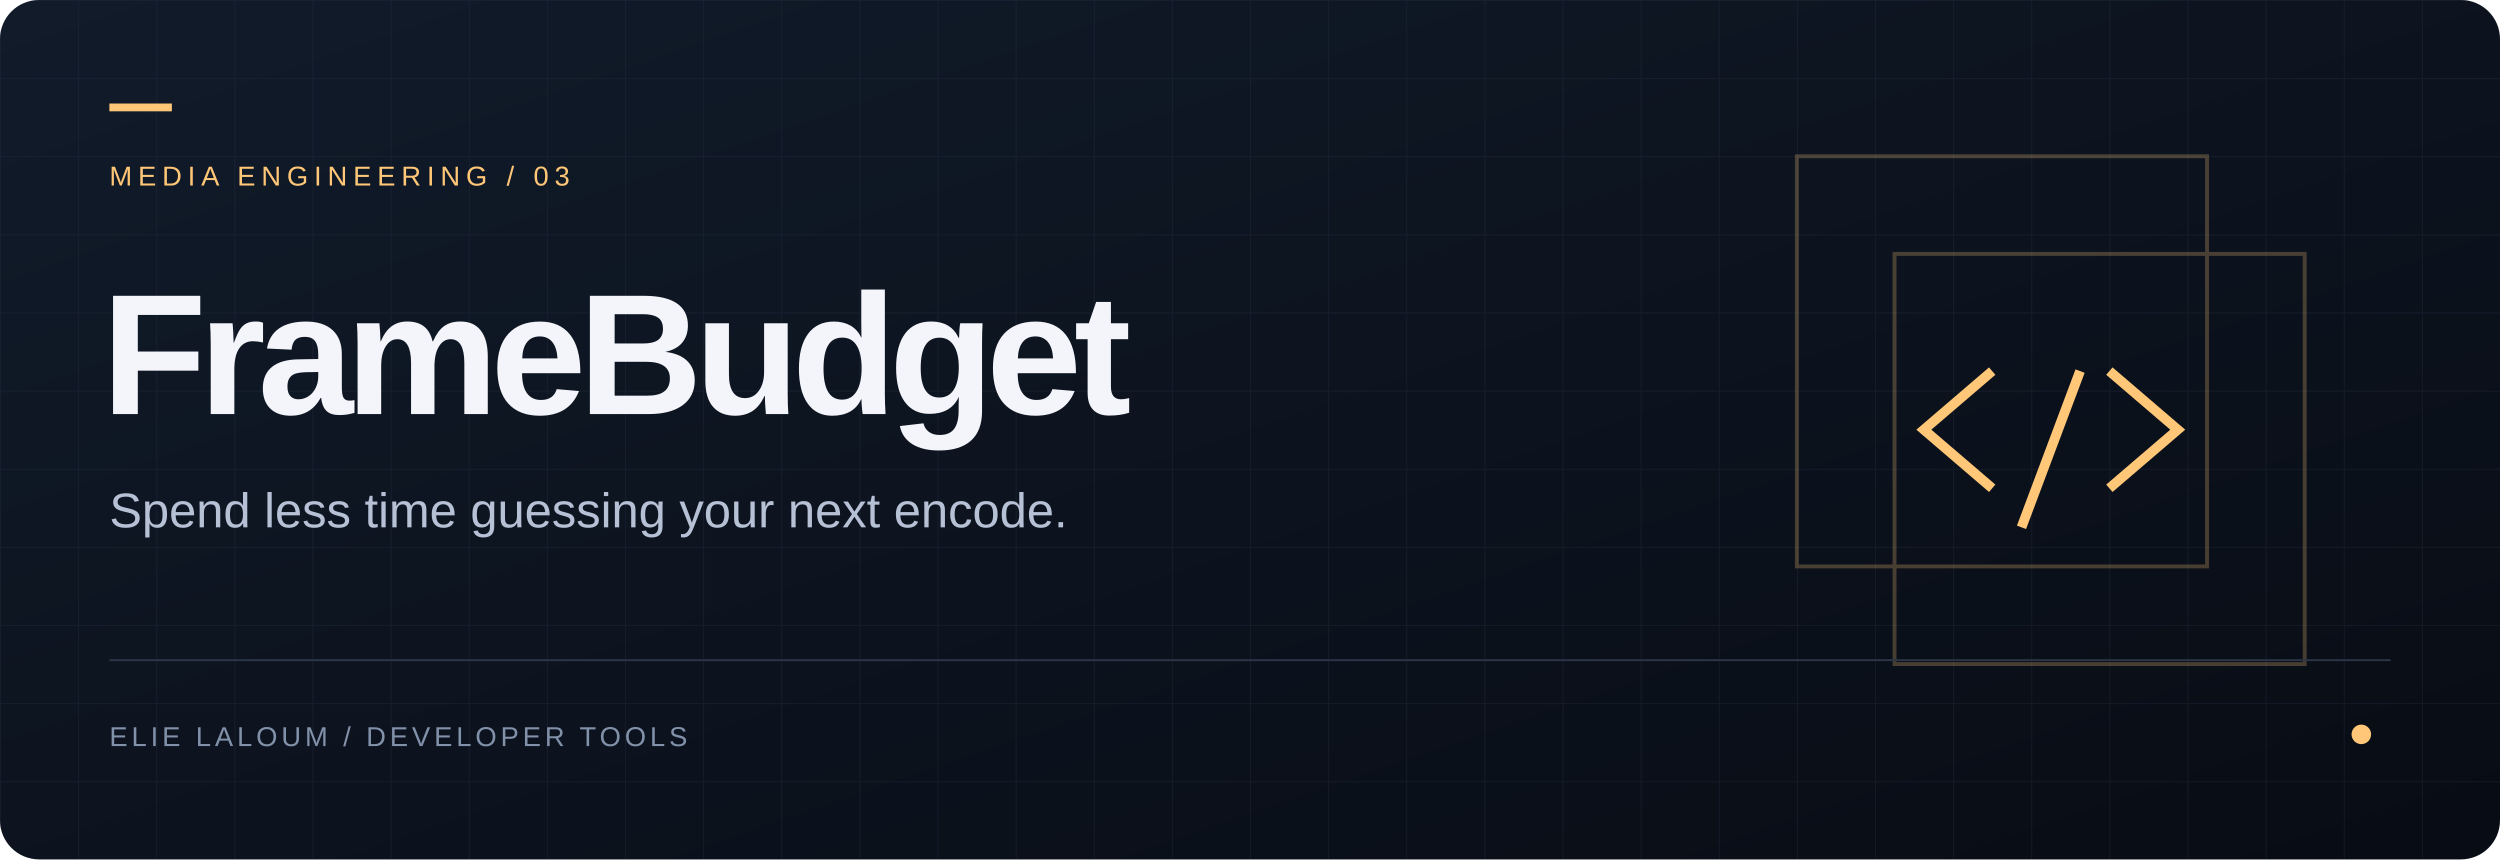
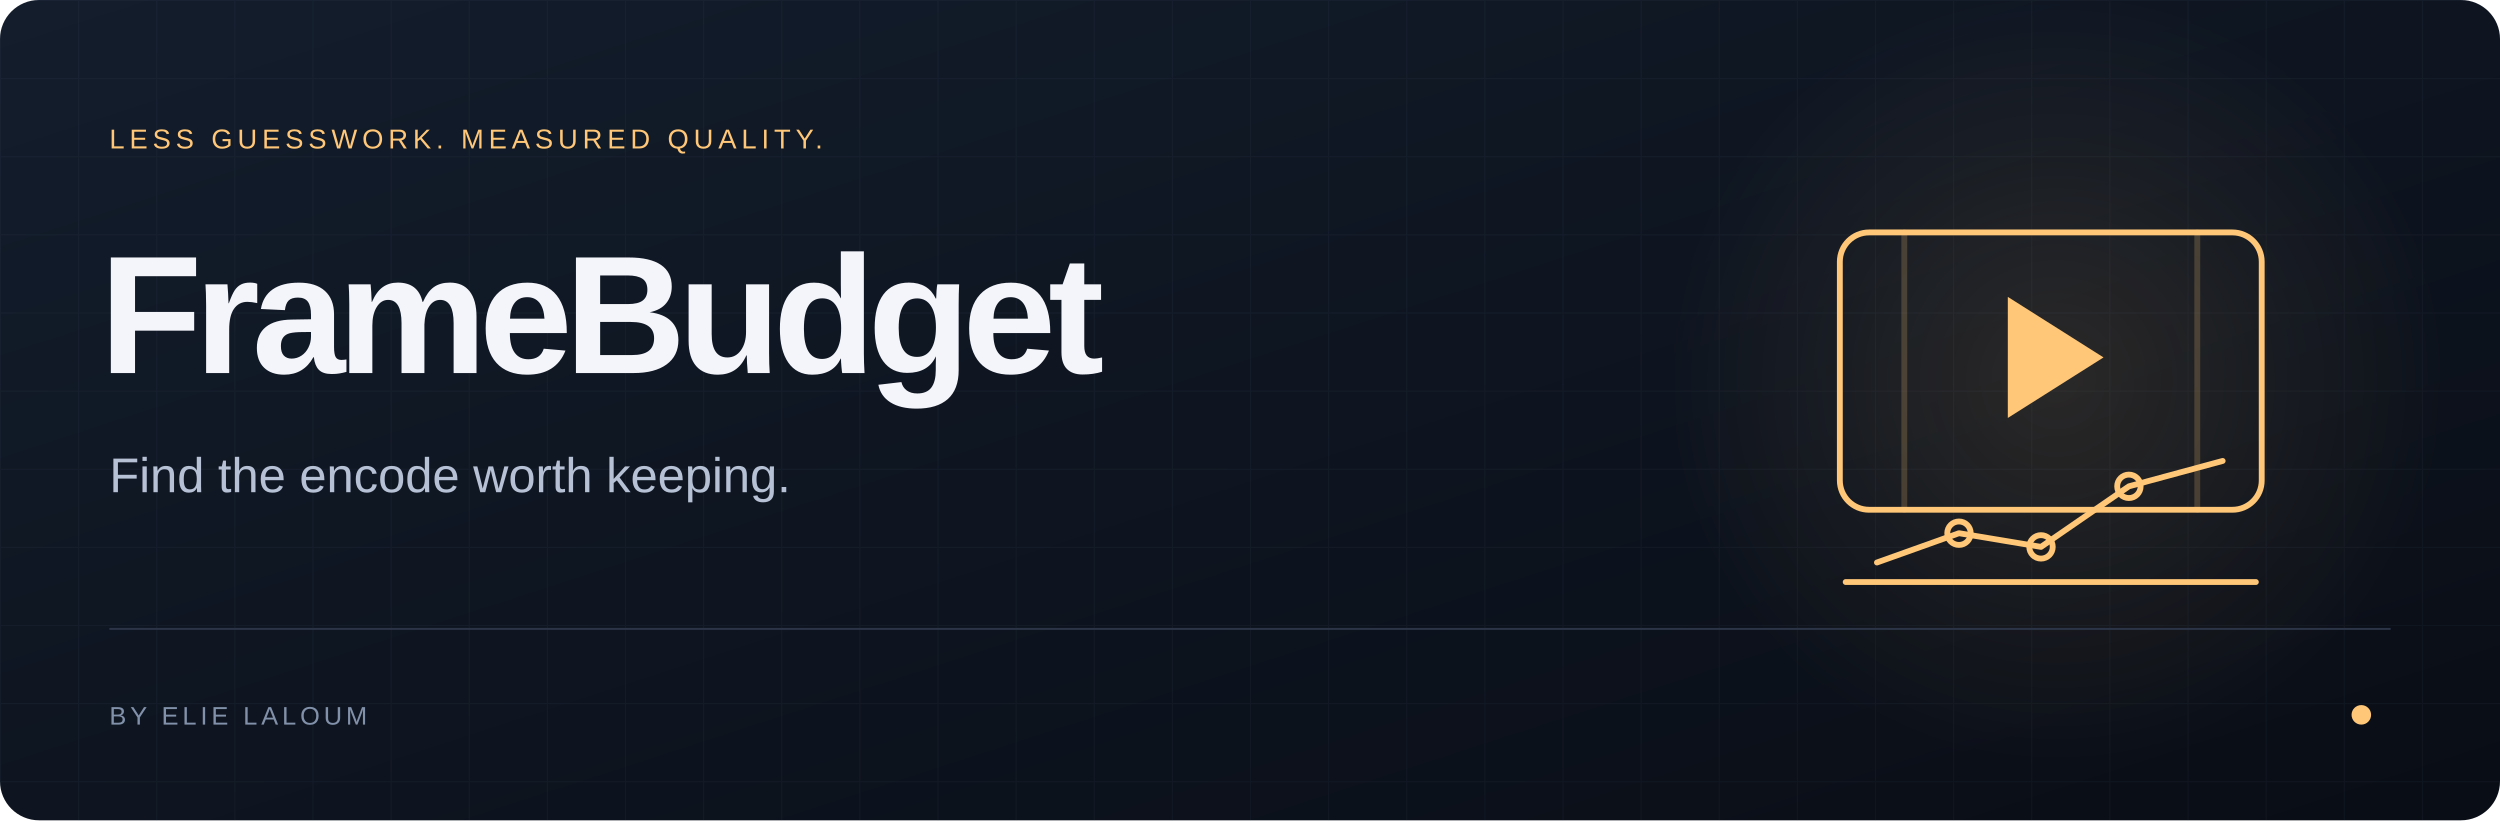
- <svg xmlns="http://www.w3.org/2000/svg" width="1280" height="440" viewBox="0 0 1280 440">
+ <svg xmlns="http://www.w3.org/2000/svg" width="1280" height="420" viewBox="0 0 1280 420">
  <defs>
    <linearGradient id="bg" x2="1" y2="1">
-       <stop stop-color="#111b2a" />
-       <stop offset="1" stop-color="#080c14" />
+       <stop stop-color="#131d2c" />
+       <stop offset="1" stop-color="#090d15" />
    </linearGradient>
+     <radialGradient id="glow">
+       <stop stop-color="#ffc777" stop-opacity=".12" />
+       <stop offset="1" stop-color="#ffc777" stop-opacity="0" />
+     </radialGradient>
    <pattern id="grid" width="40" height="40" patternUnits="userSpaceOnUse">
-       <path d="M 40 0 L 0 0 0 40" fill="none" stroke="#293247" stroke-opacity=".3" />
+       <path d="M40 0H0V40" fill="none" stroke="#637591" stroke-opacity=".075" />
    </pattern>
  </defs>
-   <rect width="1280" height="440" rx="20" fill="url(#bg)" />
-   <rect width="1280" height="440" rx="20" fill="url(#grid)" />
-   <path d="M920 80h210v210H920z M970 130h210v210H970z" fill="none" stroke="#ffc777" stroke-width="2" opacity=".25" />
-   <path d="M1020 190l-35 30 35 30m60-60 35 30-35 30m-45 20 30-80" fill="none" stroke="#ffc777" stroke-width="5" />
-   <rect x="56" y="53" width="32" height="4" fill="#ffc777" />
-   <text x="56" y="95" fill="#ffc777" font-family="Arial,sans-serif" font-size="14" letter-spacing="3">MEDIA ENGINEERING / 03</text>
-   <text x="52" y="212" fill="#f4f5fa" font-family="Arial,sans-serif" font-size="88" font-weight="700" letter-spacing="-4">FrameBudget</text>
-   <text x="56" y="270" fill="#b6c1d5" font-family="Arial,sans-serif" font-size="25">Spend less time guessing your next encode.</text>
-   <path d="M56 338H1224" stroke="#2b3547" />
-   <text x="56" y="382" fill="#8291aa" font-family="Arial,sans-serif" font-size="14" letter-spacing="2">ELIE LALOUM / DEVELOPER TOOLS</text>
-   <circle cx="1209" cy="376" r="5" fill="#ffc777" />
+   <rect width="1280" height="420" rx="20" fill="url(#bg)" />
+   <rect width="1280" height="420" rx="20" fill="url(#grid)" />
+   <circle cx="1053" cy="195" r="200" fill="url(#glow)" />
+   <text x="56" y="76" fill="#ffc777" font-family="Arial,sans-serif" font-size="14" letter-spacing="2.5">LESS GUESSWORK. MEASURED QUALITY.</text>
+   <text x="51" y="191" fill="#f4f5fa" font-family="Arial,sans-serif" font-size="86" font-weight="700" letter-spacing="-4">FrameBudget</text>
+   <text x="56" y="252" fill="#b6c1d5" font-family="Arial,sans-serif" font-size="25">Find the encode worth keeping.</text>
+   <g transform="translate(1050 198)" color="#ffc777" stroke="#ffc777" stroke-width="3" stroke-linecap="round" stroke-linejoin="round" fill="none">
+     <rect x="-108" y="-79" width="216" height="142" rx="15" />
+     <path d="m-22-46 49 31-49 31z" fill="currentColor" stroke="none" />
+     <path d="M-105 100h210M-89 90l42-15 42 7 45-31 48-13" />
+     <circle cx="-47" cy="75" r="6" />
+     <circle cx="-5" cy="82" r="6" />
+     <circle cx="40" cy="51" r="6" />
+     <path d="M-75-79v142M75-79v142" opacity=".2" />
+   </g>
+   <path d="M56 322H1224" stroke="#2b3547" />
+   <text x="56" y="371" fill="#8291aa" font-family="Arial,sans-serif" font-size="13" letter-spacing="2">BY ELIE LALOUM</text>
+   <circle cx="1209" cy="366" r="5" fill="#ffc777" />
</svg>
